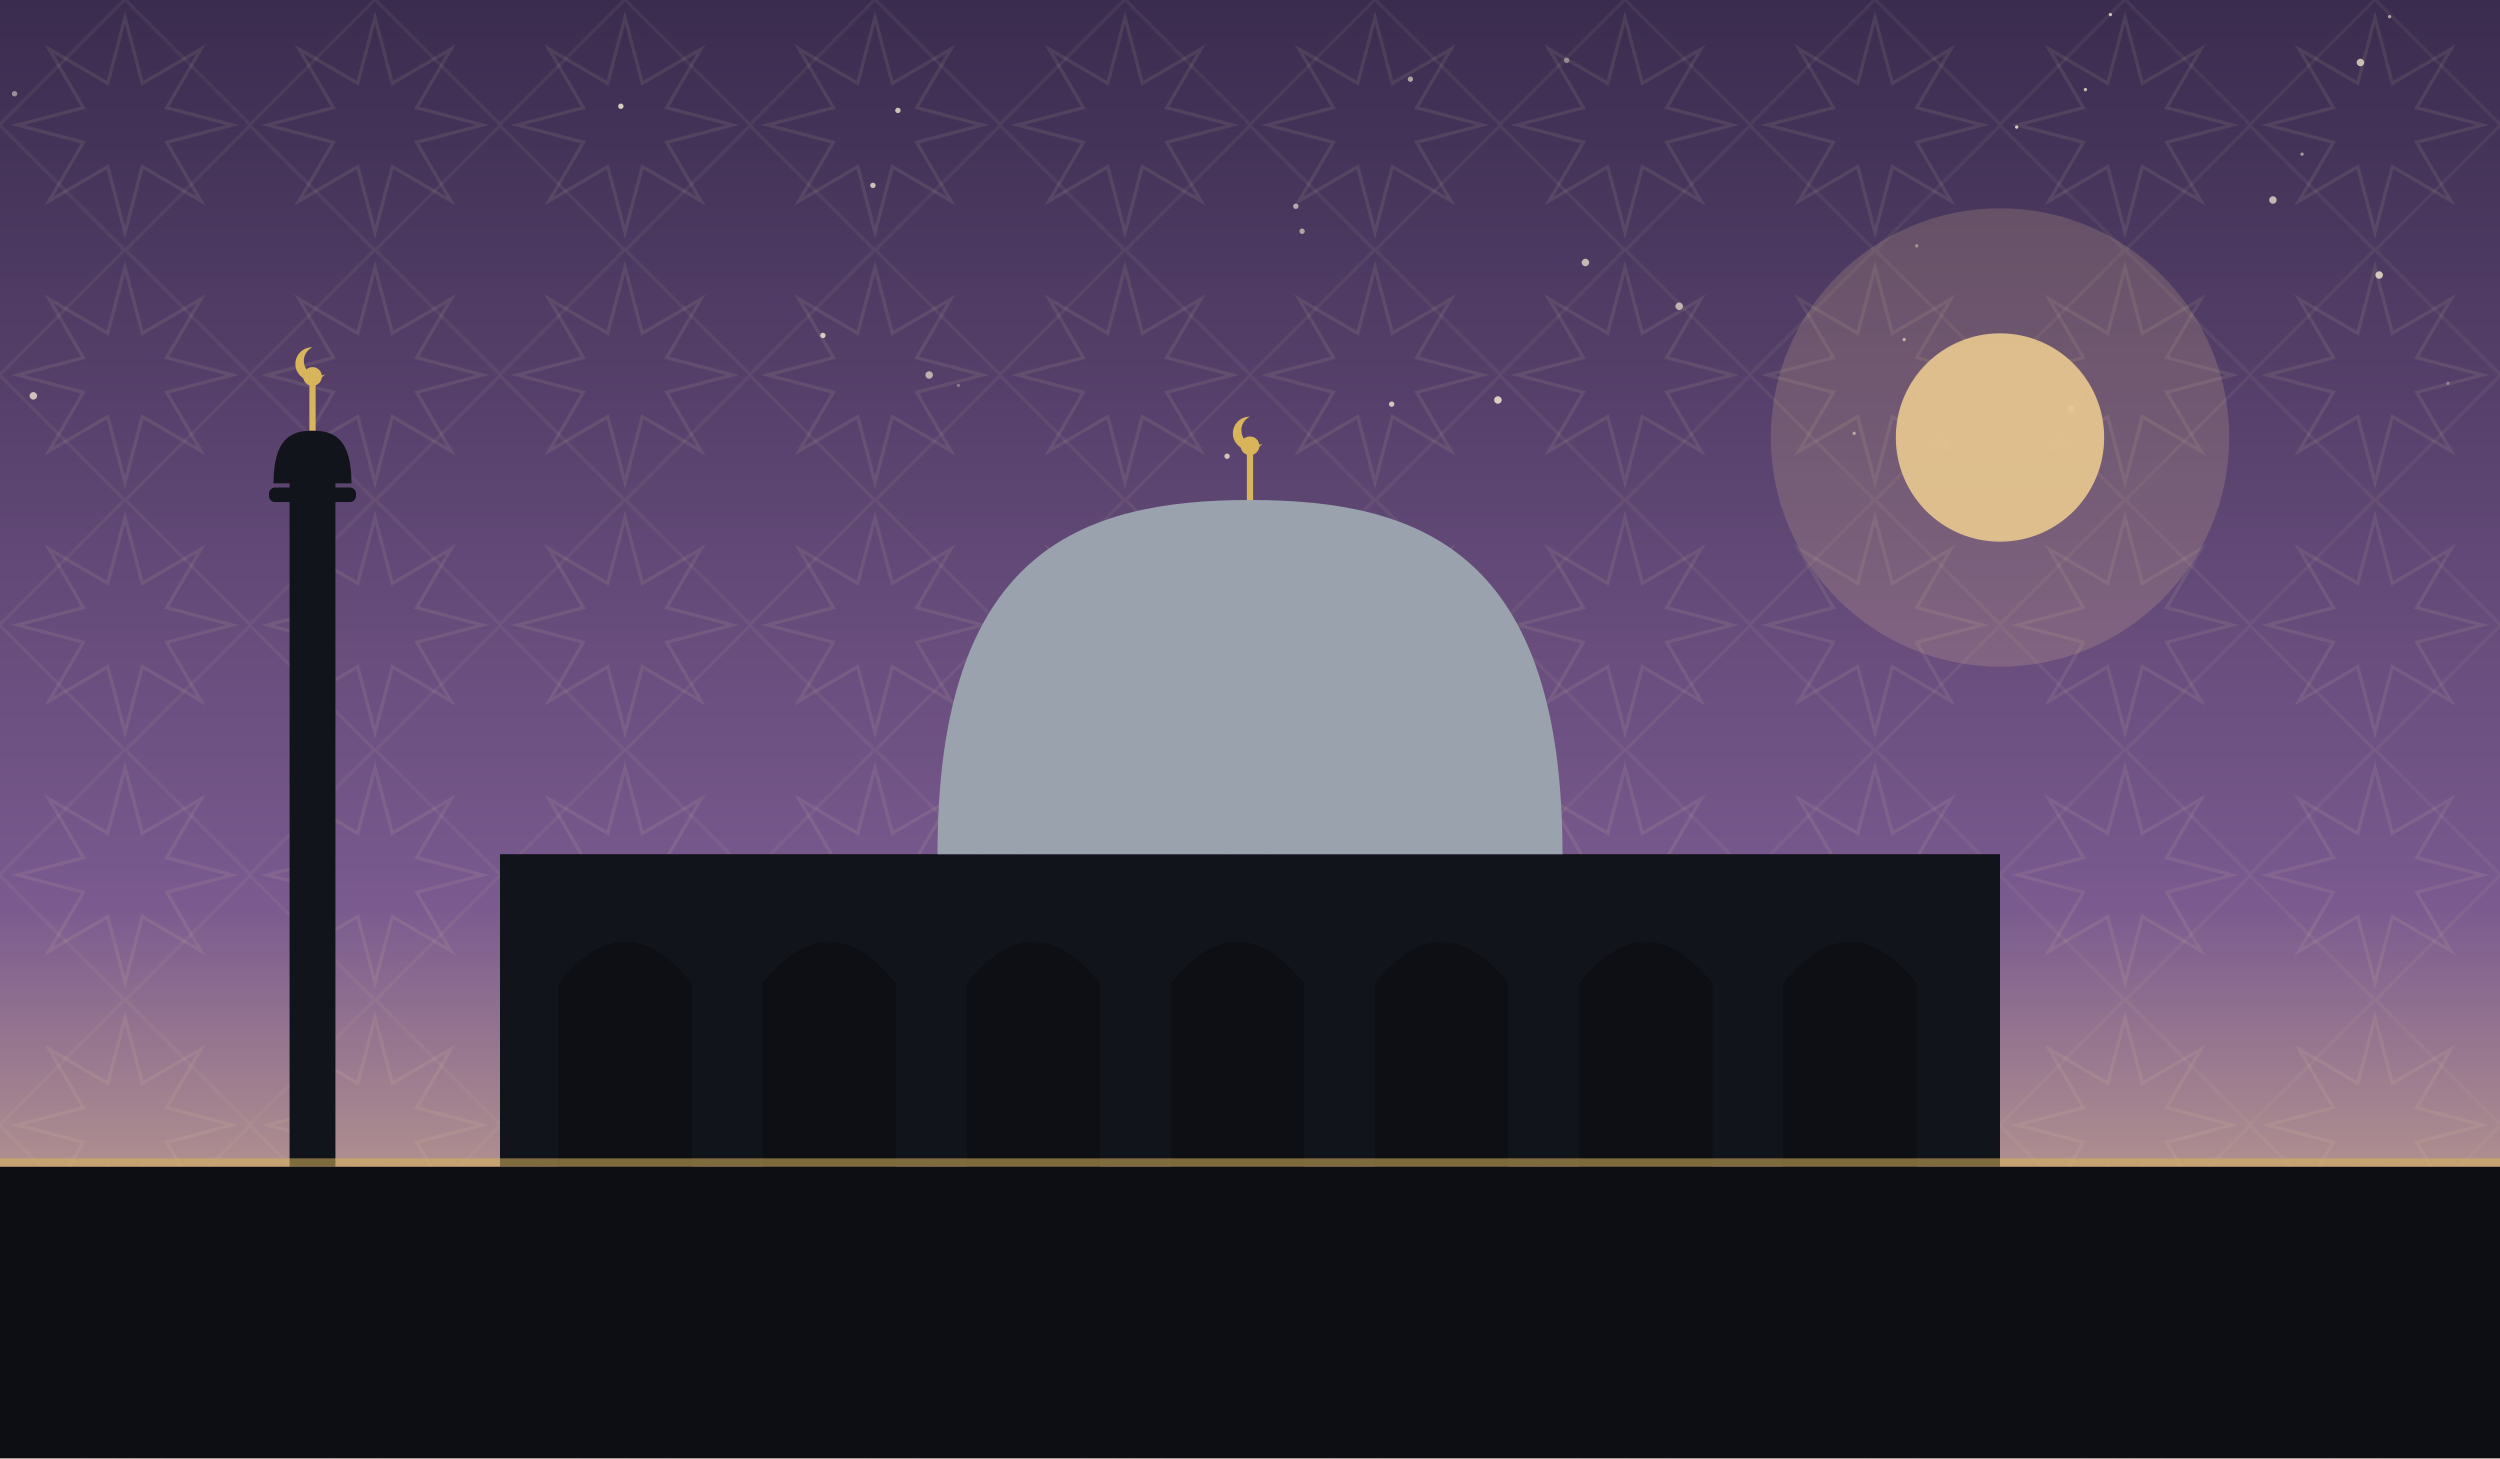
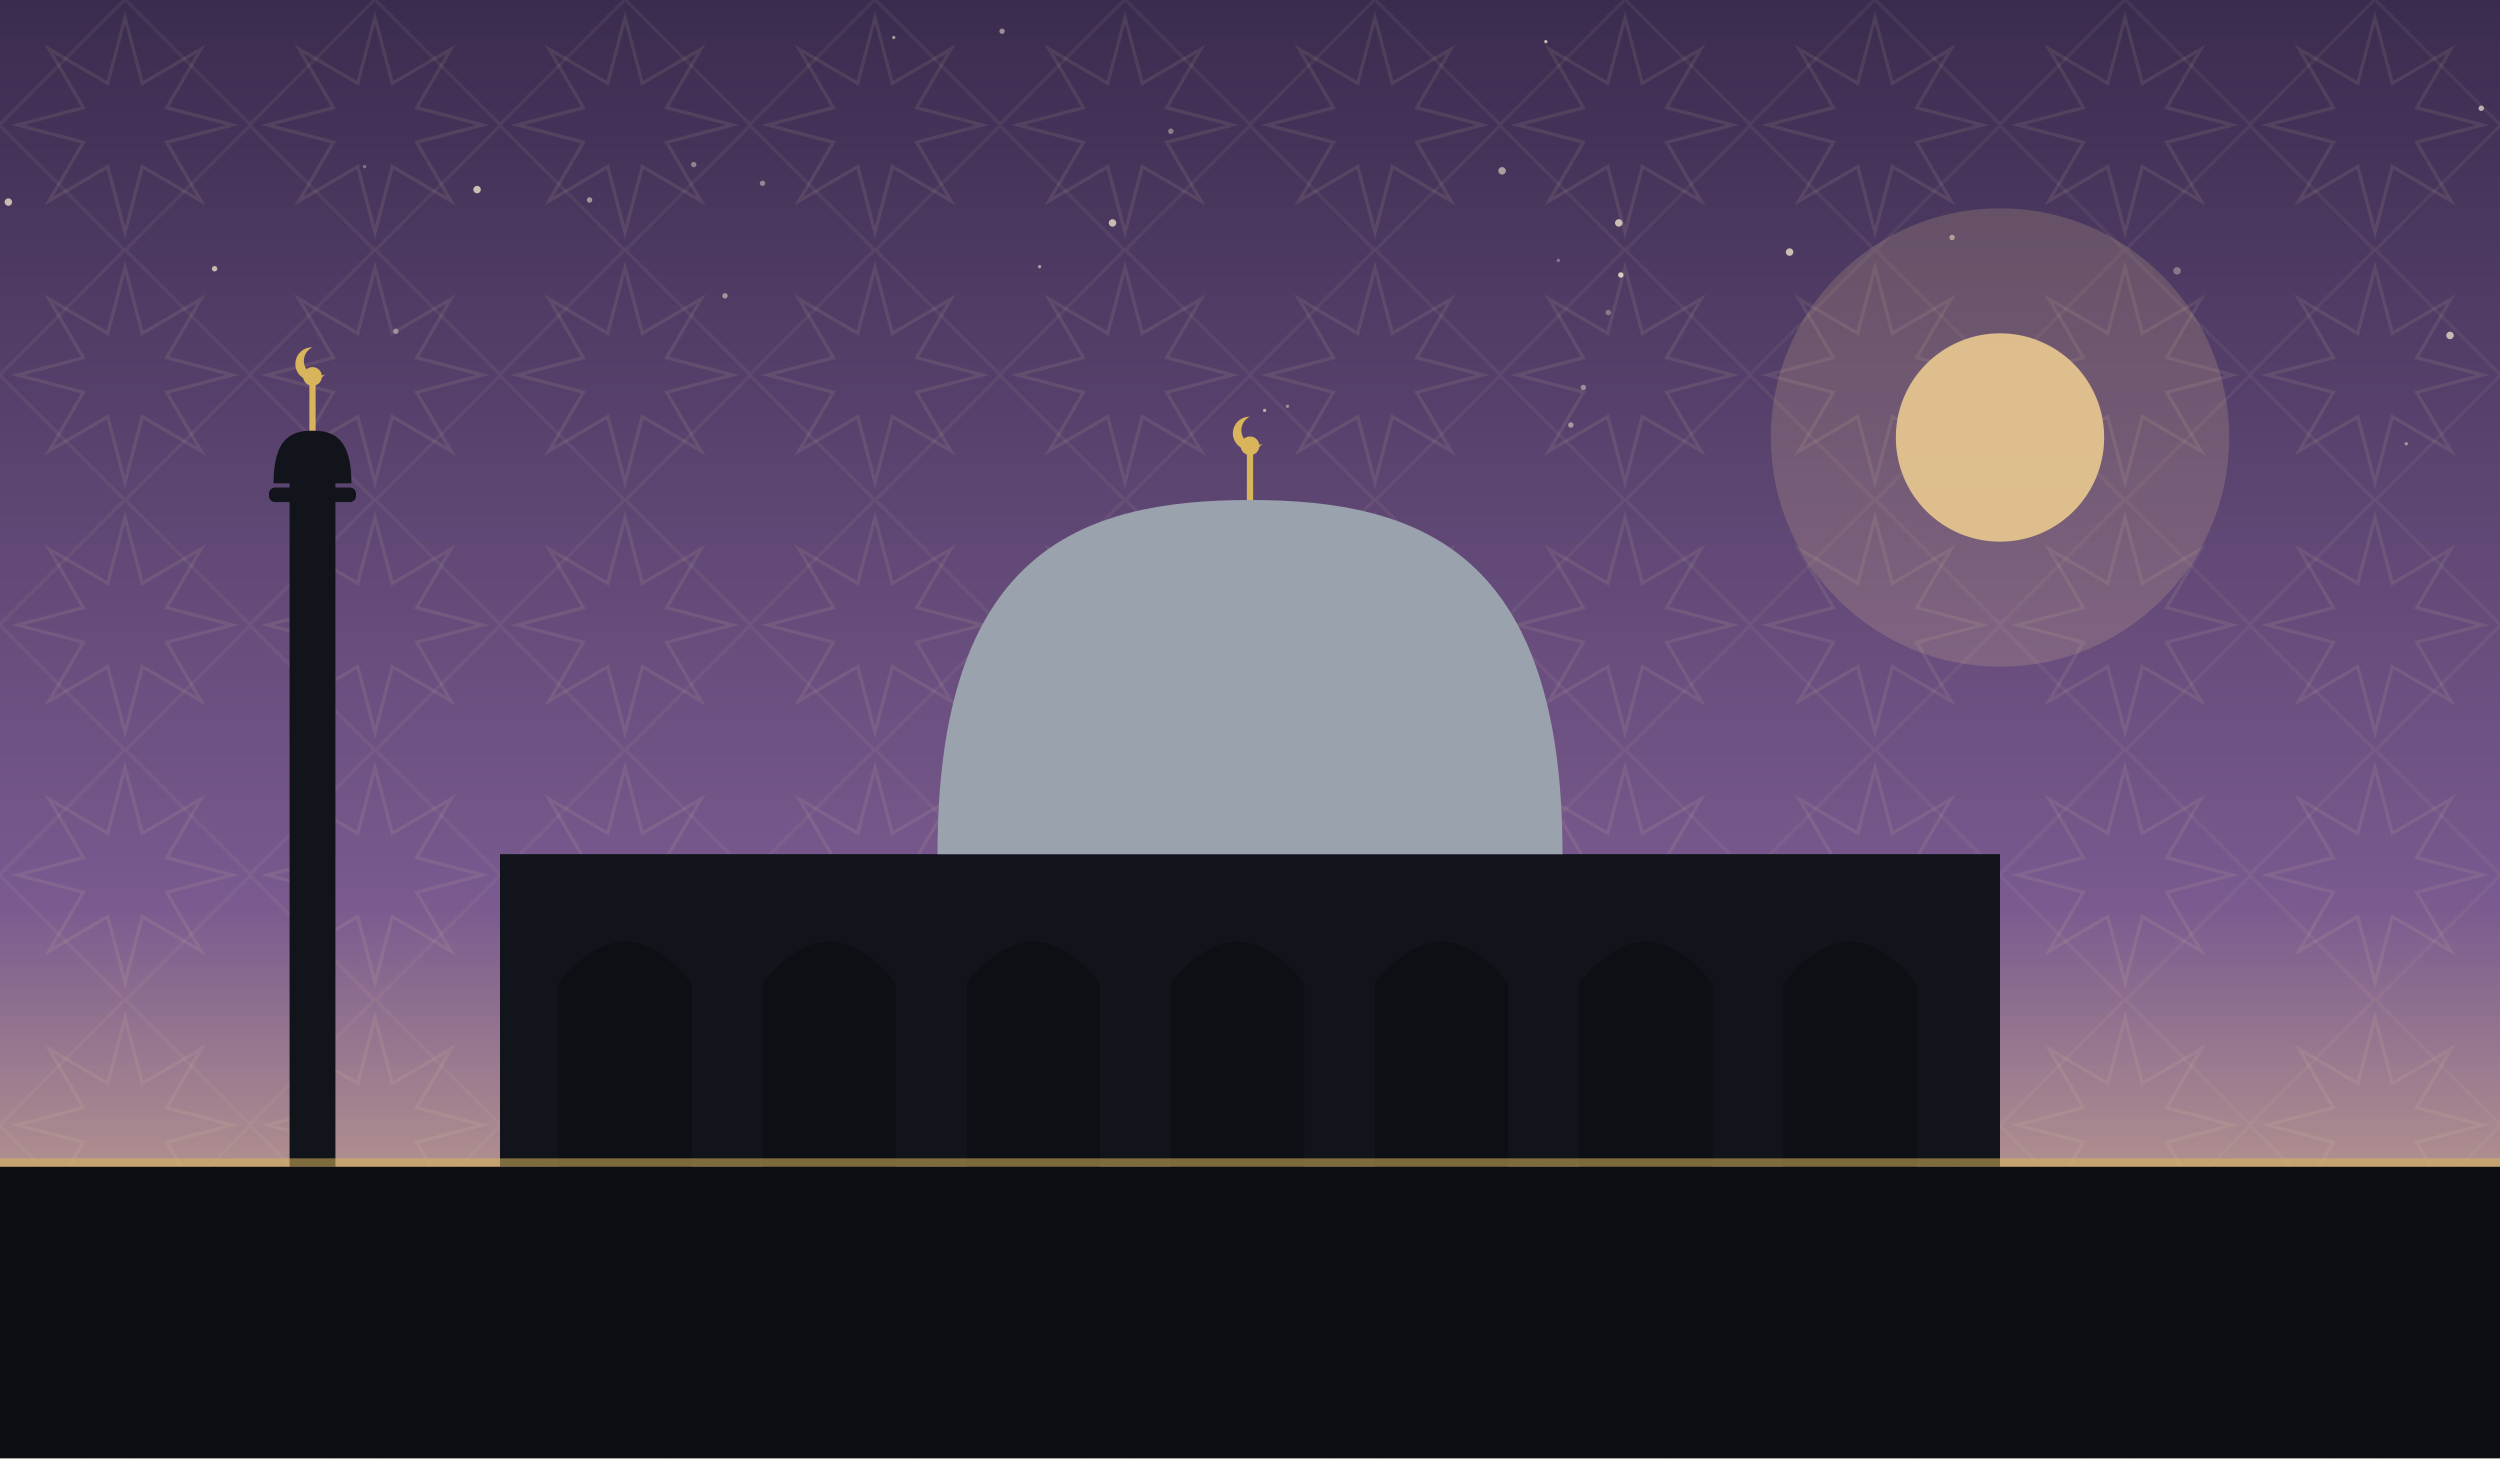
<svg xmlns="http://www.w3.org/2000/svg" viewBox="0 0 1200 700" role="img">
  <defs>
    <linearGradient id="sky" x1="0" y1="0" x2="0" y2="1">
      <stop offset="0" stop-color="#3a2c4f" />
      <stop offset="0.62" stop-color="#7a5a8f" />
      <stop offset="1" stop-color="#e9c98f" />
    </linearGradient>
    <pattern id="g1" width="120" height="120" patternUnits="userSpaceOnUse">
      <polygon points="111.6,60.0 80.0,68.3 96.5,96.5 68.3,80.0 60.0,111.6 51.7,80.0 23.5,96.5 40.0,68.3 8.4,60.0 40.0,51.7 23.5,23.5 51.7,40.0 60.0,8.4 68.3,40.0 96.5,23.5 80.0,51.7" fill="none" stroke="#e8d9a8" stroke-width="1.6" opacity="0.1" />
      <rect x="17.4" y="17.4" width="85.2" height="85.2" fill="none" stroke="#e8d9a8" stroke-width="1.6" opacity="0.07" transform="rotate(45 60.0 60.0)" />
    </pattern>
  </defs>
  <rect width="1200" height="700" fill="url(#sky)" />
  <rect width="1200" height="700" fill="url(#g1)" />
-   <circle cx="589" cy="219" r="1.3" fill="#f7ecd2" opacity="0.76" />
-   <circle cx="1175" cy="184" r="0.8" fill="#f7ecd2" opacity="0.35" />
-   <circle cx="890" cy="208" r="0.8" fill="#f7ecd2" opacity="0.55" />
-   <circle cx="622" cy="99" r="1.3" fill="#f7ecd2" opacity="0.63" />
-   <circle cx="395" cy="161" r="1.3" fill="#f7ecd2" opacity="0.80" />
-   <circle cx="761" cy="126" r="1.8" fill="#f7ecd2" opacity="0.71" />
-   <circle cx="16" cy="190" r="1.8" fill="#f7ecd2" opacity="0.75" />
-   <circle cx="968" cy="61" r="0.8" fill="#f7ecd2" opacity="0.83" />
-   <circle cx="1001" cy="43" r="0.8" fill="#f7ecd2" opacity="0.78" />
-   <circle cx="1147" cy="8" r="0.8" fill="#f7ecd2" opacity="0.61" />
-   <circle cx="1142" cy="132" r="1.8" fill="#f7ecd2" opacity="0.79" />
-   <circle cx="914" cy="163" r="0.8" fill="#f7ecd2" opacity="0.67" />
-   <circle cx="7" cy="45" r="1.3" fill="#f7ecd2" opacity="0.50" />
-   <circle cx="1133" cy="30" r="1.8" fill="#f7ecd2" opacity="0.75" />
-   <circle cx="668" cy="194" r="1.3" fill="#f7ecd2" opacity="0.77" />
-   <circle cx="460" cy="185" r="0.8" fill="#f7ecd2" opacity="0.35" />
-   <circle cx="1013" cy="7" r="0.8" fill="#f7ecd2" opacity="0.76" />
-   <circle cx="719" cy="192" r="1.8" fill="#f7ecd2" opacity="0.83" />
-   <circle cx="994" cy="196" r="1.8" fill="#f7ecd2" opacity="0.59" />
-   <circle cx="806" cy="147" r="1.8" fill="#f7ecd2" opacity="0.67" />
-   <circle cx="419" cy="89" r="1.3" fill="#f7ecd2" opacity="0.76" />
-   <circle cx="1105" cy="74" r="0.8" fill="#f7ecd2" opacity="0.55" />
-   <circle cx="920" cy="118" r="0.8" fill="#f7ecd2" opacity="0.45" />
-   <circle cx="752" cy="29" r="1.3" fill="#f7ecd2" opacity="0.43" />
-   <circle cx="625" cy="111" r="1.3" fill="#f7ecd2" opacity="0.60" />
-   <circle cx="1091" cy="96" r="1.8" fill="#f7ecd2" opacity="0.71" />
-   <circle cx="446" cy="180" r="1.8" fill="#f7ecd2" opacity="0.65" />
-   <circle cx="298" cy="51" r="1.3" fill="#f7ecd2" opacity="0.83" />
-   <circle cx="431" cy="53" r="1.3" fill="#f7ecd2" opacity="0.78" />
-   <circle cx="677" cy="38" r="1.3" fill="#f7ecd2" opacity="0.61" />
+   <circle cx="777" cy="107" r="1.8" fill="#f7ecd2" opacity="0.74" />
+   <circle cx="499" cy="128" r="0.8" fill="#f7ecd2" opacity="0.57" />
+   <circle cx="742" cy="20" r="0.8" fill="#f7ecd2" opacity="0.75" />
+   <circle cx="618" cy="195" r="0.8" fill="#f7ecd2" opacity="0.45" />
+   <circle cx="103" cy="129" r="1.3" fill="#f7ecd2" opacity="0.72" />
+   <circle cx="1045" cy="130" r="1.8" fill="#f7ecd2" opacity="0.35" />
+   <circle cx="348" cy="142" r="1.3" fill="#f7ecd2" opacity="0.51" />
+   <circle cx="4" cy="97" r="1.8" fill="#f7ecd2" opacity="0.73" />
+   <circle cx="229" cy="91" r="1.8" fill="#f7ecd2" opacity="0.74" />
+   <circle cx="1191" cy="52" r="1.3" fill="#f7ecd2" opacity="0.67" />
+   <circle cx="754" cy="204" r="1.3" fill="#f7ecd2" opacity="0.51" />
+   <circle cx="190" cy="159" r="1.3" fill="#f7ecd2" opacity="0.45" />
+   <circle cx="1155" cy="213" r="0.8" fill="#f7ecd2" opacity="0.50" />
+   <circle cx="937" cy="114" r="1.3" fill="#f7ecd2" opacity="0.53" />
+   <circle cx="760" cy="186" r="1.3" fill="#f7ecd2" opacity="0.45" />
+   <circle cx="1176" cy="161" r="1.8" fill="#f7ecd2" opacity="0.71" />
+   <circle cx="481" cy="15" r="1.3" fill="#f7ecd2" opacity="0.50" />
+   <circle cx="283" cy="96" r="1.3" fill="#f7ecd2" opacity="0.53" />
+   <circle cx="366" cy="88" r="1.3" fill="#f7ecd2" opacity="0.43" />
+   <circle cx="562" cy="63" r="1.3" fill="#f7ecd2" opacity="0.41" />
+   <circle cx="607" cy="197" r="0.8" fill="#f7ecd2" opacity="0.64" />
+   <circle cx="429" cy="18" r="0.8" fill="#f7ecd2" opacity="0.57" />
+   <circle cx="772" cy="150" r="1.3" fill="#f7ecd2" opacity="0.35" />
+   <circle cx="748" cy="125" r="0.8" fill="#f7ecd2" opacity="0.35" />
+   <circle cx="333" cy="79" r="1.3" fill="#f7ecd2" opacity="0.42" />
+   <circle cx="175" cy="80" r="0.8" fill="#f7ecd2" opacity="0.35" />
+   <circle cx="778" cy="132" r="1.3" fill="#f7ecd2" opacity="0.81" />
+   <circle cx="534" cy="107" r="1.8" fill="#f7ecd2" opacity="0.73" />
+   <circle cx="859" cy="121" r="1.8" fill="#f7ecd2" opacity="0.74" />
+   <circle cx="721" cy="82" r="1.8" fill="#f7ecd2" opacity="0.57" />
  <circle cx="960" cy="210" r="110" fill="#e9c98f" opacity="0.18" />
  <circle cx="960" cy="210" r="50" fill="#e9c98f" opacity="0.9" />
  <rect x="240" y="410" width="720" height="150" fill="#12141c" />
  <path d="M 268 560 L 268 472 Q 300 432 332 472 L 332 560 Z" fill="#0c0e14" opacity="0.9" />
  <path d="M 366 560 L 366 472 Q 398 432 430 472 L 430 560 Z" fill="#0c0e14" opacity="0.9" />
  <path d="M 464 560 L 464 472 Q 496 432 528 472 L 528 560 Z" fill="#0c0e14" opacity="0.9" />
  <path d="M 562 560 L 562 472 Q 594 432 626 472 L 626 560 Z" fill="#0c0e14" opacity="0.9" />
  <path d="M 660 560 L 660 472 Q 692 432 724 472 L 724 560 Z" fill="#0c0e14" opacity="0.9" />
  <path d="M 758 560 L 758 472 Q 790 432 822 472 L 822 560 Z" fill="#0c0e14" opacity="0.9" />
  <path d="M 856 560 L 856 472 Q 888 432 920 472 L 920 560 Z" fill="#0c0e14" opacity="0.9" />
  <path d="M 450 410 C 450 265.5, 517.5 240, 600 240 C 682.5 240, 750 265.5, 750 410 Z" fill="#9aa3ad" />
  <line x1="600" y1="240" x2="600" y2="218" stroke="#d8b45a" stroke-width="3" />
  <circle cx="600" cy="214" r="4.5" fill="#d8b45a" />
  <path d="M 600 200 a 8 8 0 1 0 6 13 a 6.4 6.4 0 1 1 -6 -13 Z" fill="#d8b45a" />
  <rect x="139.0" y="230" width="22" height="330" fill="#12141c" />
  <rect x="129.1" y="234" width="41.8" height="7" rx="3" fill="#12141c" />
  <path d="M 131.3 232 C 131.3 210.495, 139.715 206.7, 150 206.7 C 160.285 206.7, 168.7 210.495, 168.7 232 Z" fill="#12141c" />
  <line x1="150" y1="206.7" x2="150" y2="184.7" stroke="#d8b45a" stroke-width="3" />
  <circle cx="150" cy="180.7" r="4.5" fill="#d8b45a" />
  <path d="M 150 166.7 a 8 8 0 1 0 6 13 a 6.4 6.4 0 1 1 -6 -13 Z" fill="#d8b45a" />
  <rect x="0" y="560" width="1200" height="140" fill="#0c0e14" />
  <rect x="0" y="556" width="1200" height="4" fill="#d8b45a" opacity="0.55" />
</svg>
